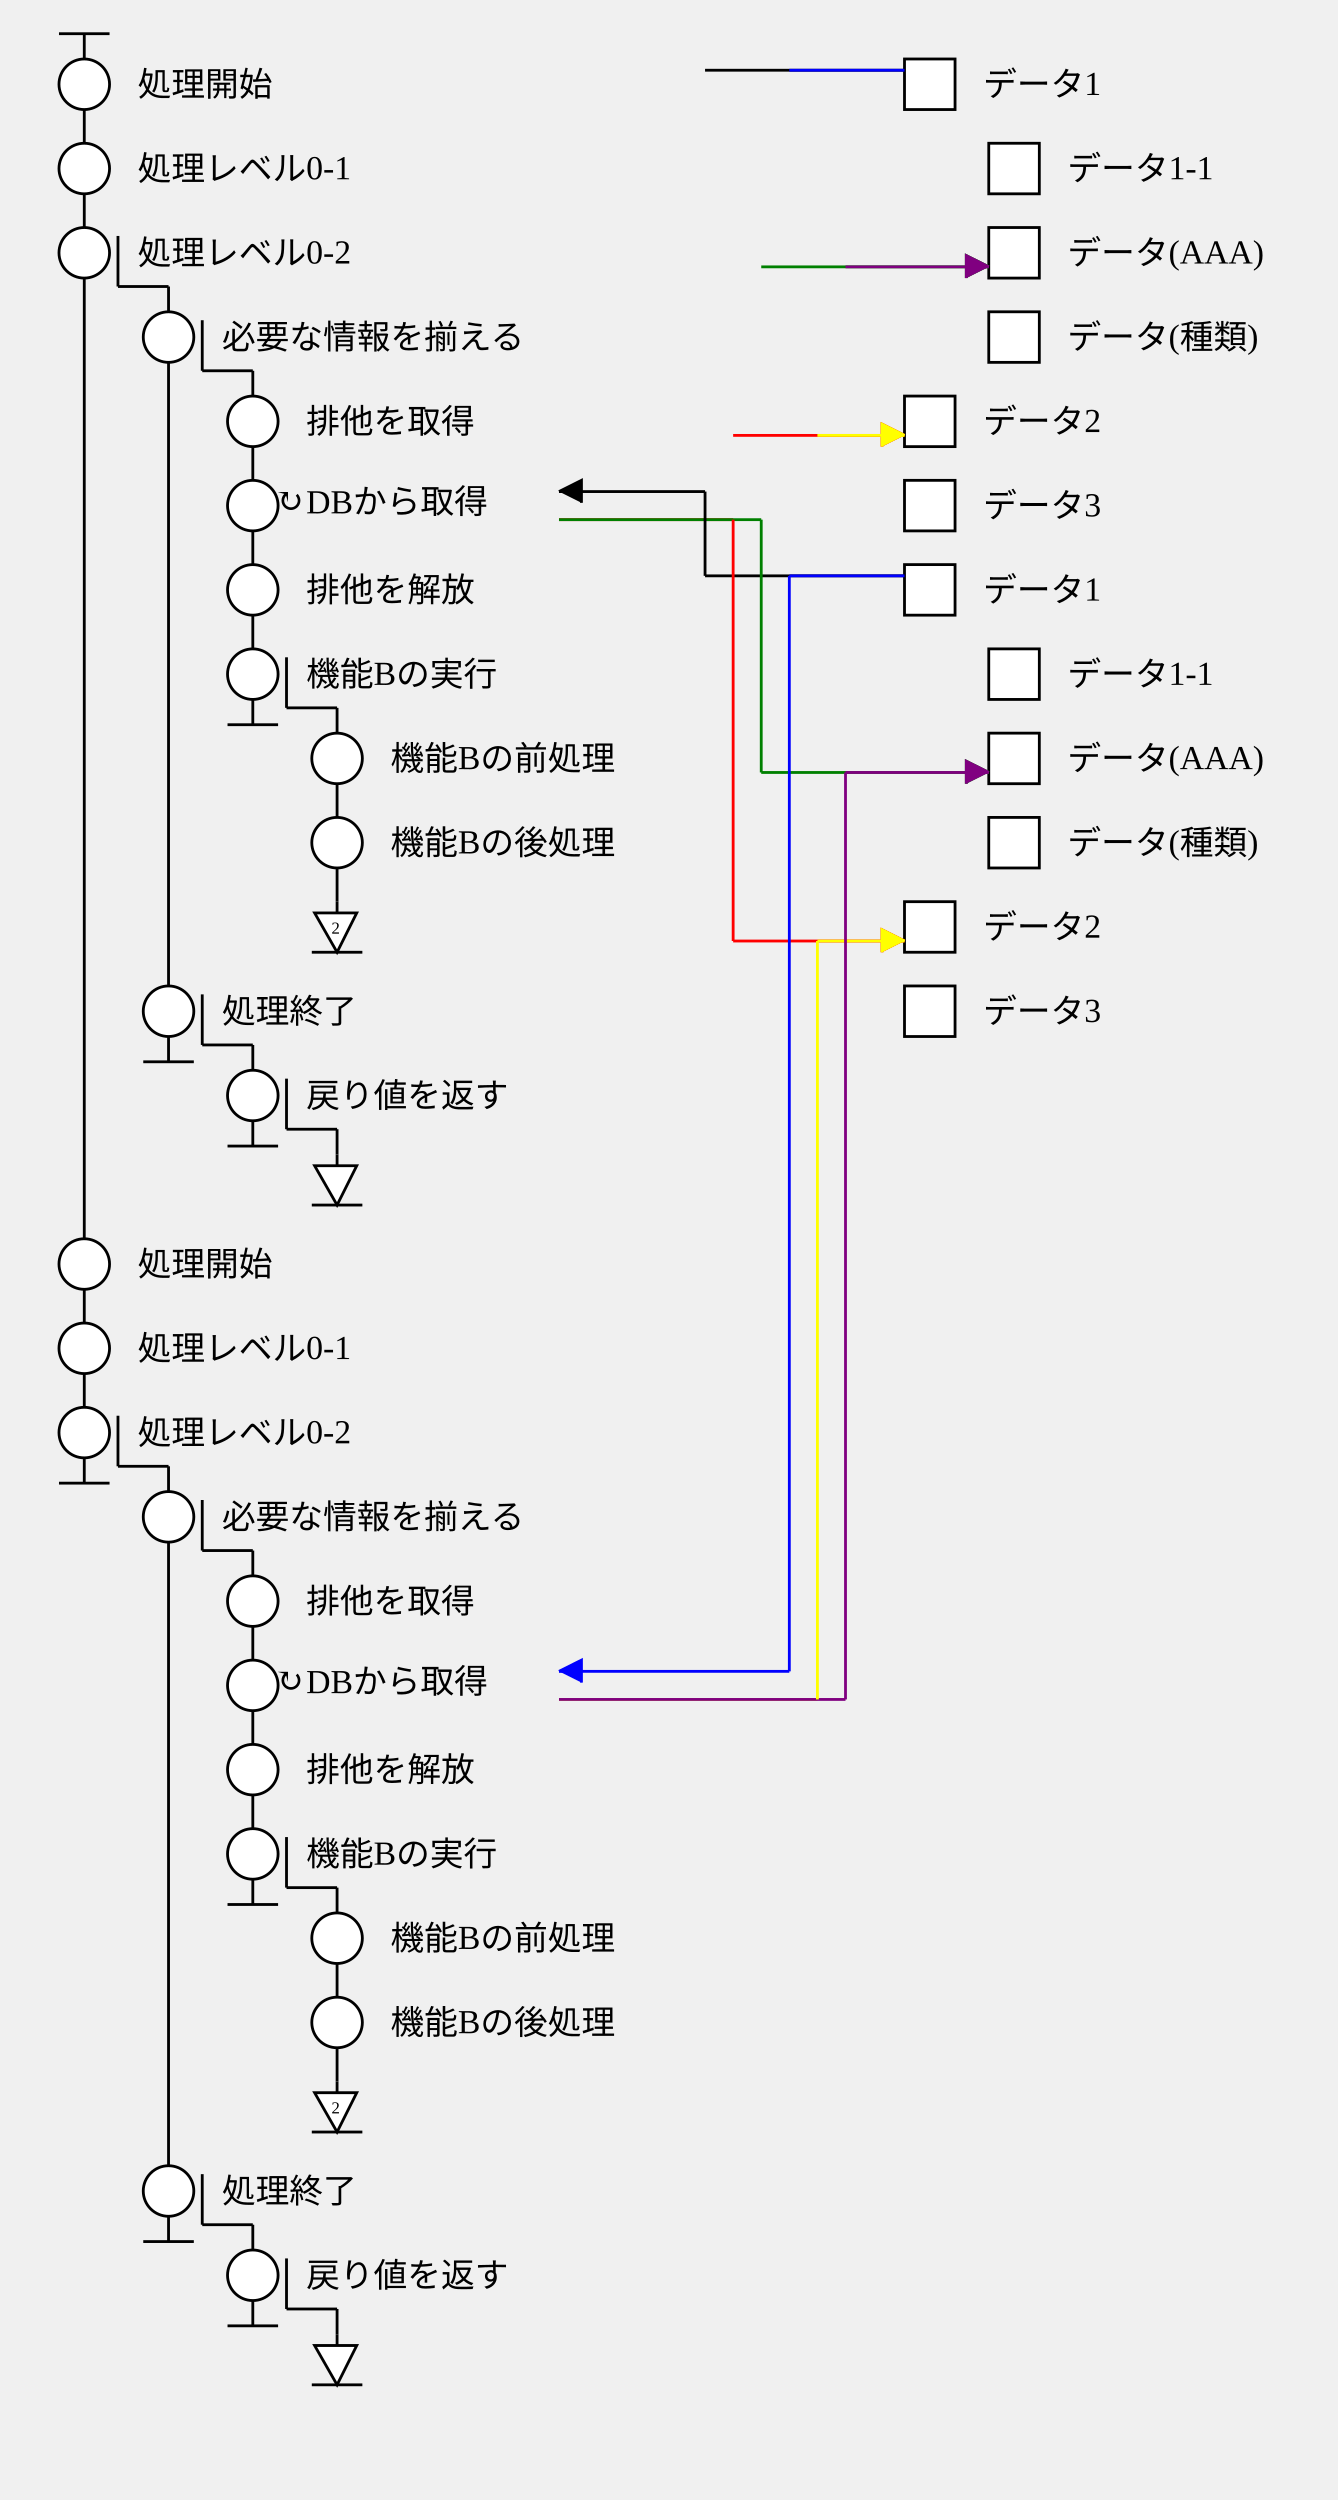
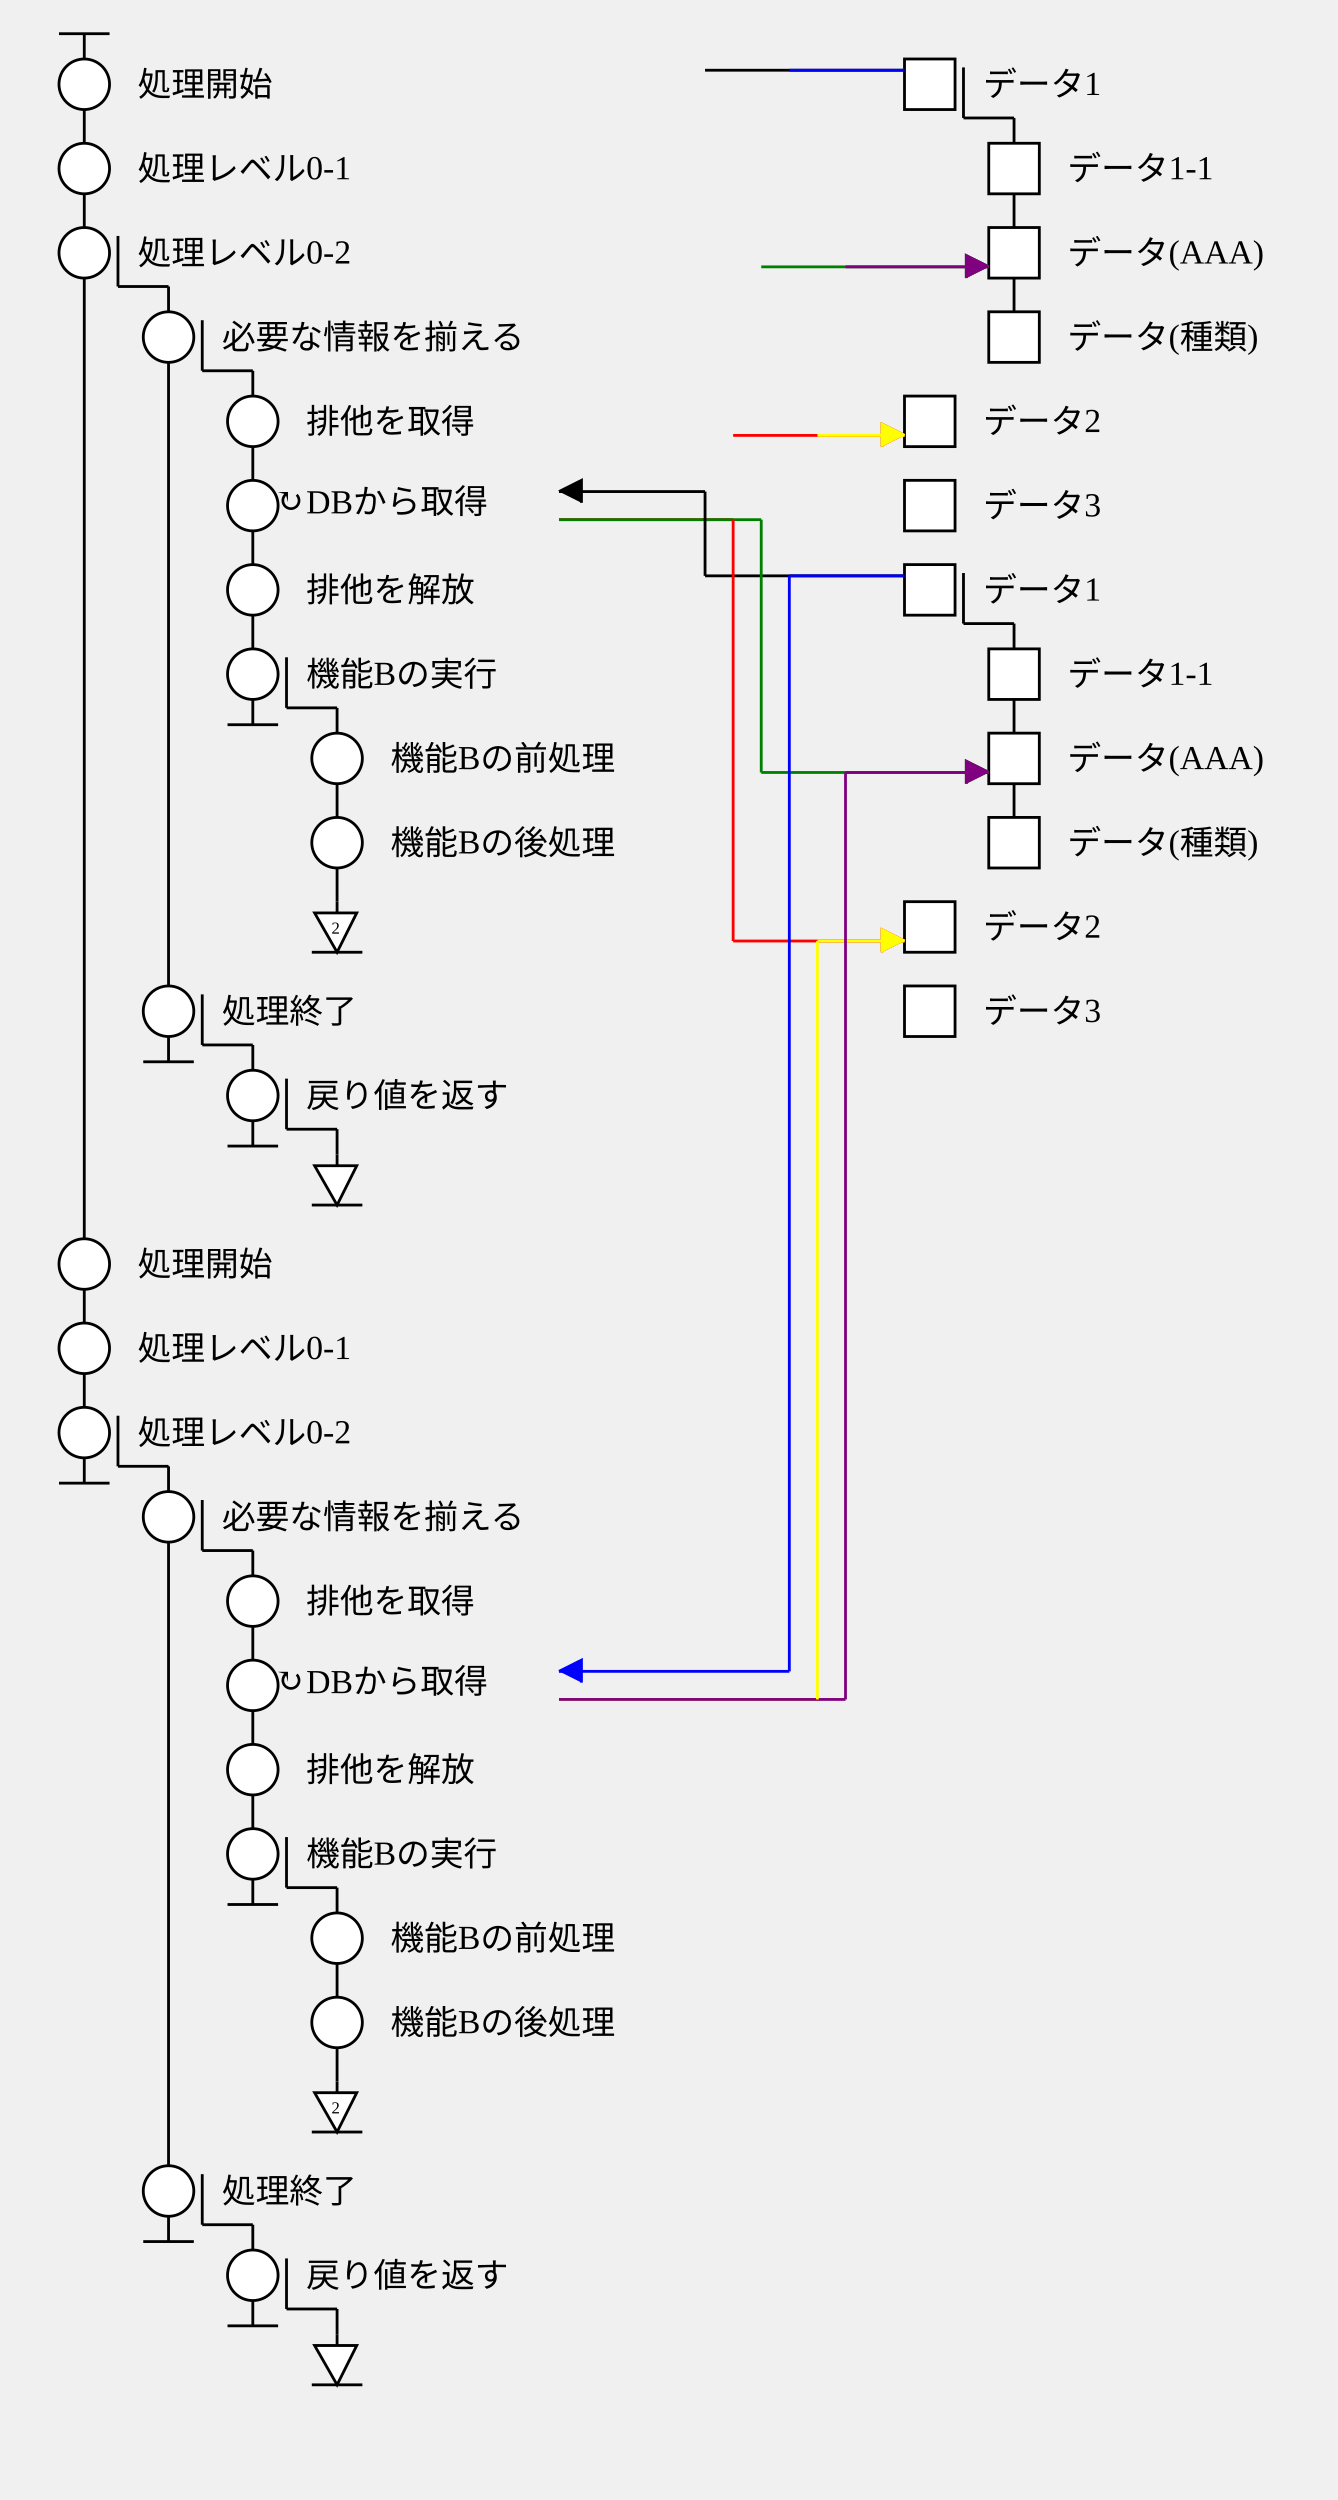
<svg xmlns="http://www.w3.org/2000/svg" width="476" height="890" style="background-color: #808d81">
  <circle cx="30" cy="30" r="9" fill="white" stroke="black" />
  <text x="49" y="30" text-anchor="left" dominant-baseline="middle" font-size="100%" rotate="0">処理開始</text>
  <line x1="30" y1="12" x2="30" y2="21" stroke="black" />
  <line x1="21" y1="12" x2="39" y2="12" stroke="black" />
  <circle cx="30" cy="60" r="9" fill="white" stroke="black" />
  <text x="49" y="60" text-anchor="left" dominant-baseline="middle" font-size="100%" rotate="0">処理レベル0-1</text>
  <line x1="30" y1="39" x2="30" y2="51" stroke="black" />
  <circle cx="30" cy="90" r="9" fill="white" stroke="black" />
  <text x="49" y="90" text-anchor="left" dominant-baseline="middle" font-size="100%" rotate="0">処理レベル0-2</text>
  <line x1="30" y1="69" x2="30" y2="81" stroke="black" />
  <circle cx="60" cy="120" r="9" fill="white" stroke="black" />
  <text x="79" y="120" text-anchor="left" dominant-baseline="middle" font-size="100%" rotate="0">必要な情報を揃える</text>
  <line x1="60" y1="102" x2="60" y2="111" stroke="black" />
  <line x1="42" y1="102" x2="60" y2="102" stroke="black" />
  <line x1="42" y1="84" x2="42" y2="102" stroke="black" />
  <circle cx="90" cy="150" r="9" fill="white" stroke="black" />
  <text x="109" y="150" text-anchor="left" dominant-baseline="middle" font-size="100%" rotate="0">排他を取得</text>
  <line x1="90" y1="132" x2="90" y2="141" stroke="black" />
  <line x1="72" y1="132" x2="90" y2="132" stroke="black" />
  <line x1="72" y1="114" x2="72" y2="132" stroke="black" />
  <circle cx="90" cy="180" r="9" fill="white" stroke="black" />
  <text x="98" y="179" text-anchor="left" dominant-baseline="middle" font-size="100%" rotate="240">↻</text>
  <text x="109" y="180" text-anchor="left" dominant-baseline="middle" font-size="100%" rotate="0">DBから取得</text>
  <line x1="90" y1="159" x2="90" y2="171" stroke="black" />
  <circle cx="90" cy="210" r="9" fill="white" stroke="black" />
  <text x="109" y="210" text-anchor="left" dominant-baseline="middle" font-size="100%" rotate="0">排他を解放</text>
  <line x1="90" y1="189" x2="90" y2="201" stroke="black" />
  <circle cx="90" cy="240" r="9" fill="white" stroke="black" />
  <text x="109" y="240" text-anchor="left" dominant-baseline="middle" font-size="100%" rotate="0">機能Bの実行</text>
  <line x1="90" y1="219" x2="90" y2="231" stroke="black" />
  <line x1="90" y1="249" x2="90" y2="258" stroke="black" />
  <line x1="81" y1="258" x2="99" y2="258" stroke="black" />
  <circle cx="120" cy="270" r="9" fill="white" stroke="black" />
  <text x="139" y="270" text-anchor="left" dominant-baseline="middle" font-size="100%" rotate="0">機能Bの前処理</text>
  <line x1="120" y1="252" x2="120" y2="261" stroke="black" />
  <line x1="102" y1="252" x2="120" y2="252" stroke="black" />
  <line x1="102" y1="234" x2="102" y2="252" stroke="black" />
  <circle cx="120" cy="300" r="9" fill="white" stroke="black" />
  <text x="139" y="300" text-anchor="left" dominant-baseline="middle" font-size="100%" rotate="0">機能Bの後処理</text>
  <line x1="120" y1="279" x2="120" y2="291" stroke="black" />
  <line x1="120" y1="321" x2="120" y2="330" stroke="black" />
  <polygon points="120 339 112 325 127 325" fill="white" stroke="black" />
  <line x1="111" y1="339" x2="129" y2="339" stroke="black" />
  <text x="118" y="331" text-anchor="left" dominant-baseline="middle" font-size="50%" rotate="0">2</text>
  <line x1="120" y1="309" x2="120" y2="321" stroke="black" />
  <circle cx="60" cy="360" r="9" fill="white" stroke="black" />
  <text x="79" y="360" text-anchor="left" dominant-baseline="middle" font-size="100%" rotate="0">処理終了</text>
  <line x1="60" y1="129" x2="60" y2="351" stroke="black" />
  <line x1="60" y1="369" x2="60" y2="378" stroke="black" />
  <line x1="51" y1="378" x2="69" y2="378" stroke="black" />
  <circle cx="90" cy="390" r="9" fill="white" stroke="black" />
  <text x="109" y="390" text-anchor="left" dominant-baseline="middle" font-size="100%" rotate="0">戻り値を返す</text>
  <line x1="90" y1="399" x2="90" y2="408" stroke="black" />
  <line x1="81" y1="408" x2="99" y2="408" stroke="black" />
  <line x1="90" y1="372" x2="90" y2="381" stroke="black" />
  <line x1="72" y1="372" x2="90" y2="372" stroke="black" />
  <line x1="72" y1="354" x2="72" y2="372" stroke="black" />
  <line x1="120" y1="411" x2="120" y2="420" stroke="black" />
  <polygon points="120 429 112 415 127 415" fill="white" stroke="black" />
  <line x1="111" y1="429" x2="129" y2="429" stroke="black" />
  <line x1="120" y1="402" x2="120" y2="411" stroke="black" />
  <line x1="102" y1="402" x2="120" y2="402" stroke="black" />
  <line x1="102" y1="384" x2="102" y2="402" stroke="black" />
  <circle cx="30" cy="450" r="9" fill="white" stroke="black" />
  <text x="49" y="450" text-anchor="left" dominant-baseline="middle" font-size="100%" rotate="0">処理開始</text>
  <line x1="30" y1="99" x2="30" y2="441" stroke="black" />
  <circle cx="30" cy="480" r="9" fill="white" stroke="black" />
  <text x="49" y="480" text-anchor="left" dominant-baseline="middle" font-size="100%" rotate="0">処理レベル0-1</text>
  <line x1="30" y1="459" x2="30" y2="471" stroke="black" />
  <circle cx="30" cy="510" r="9" fill="white" stroke="black" />
  <text x="49" y="510" text-anchor="left" dominant-baseline="middle" font-size="100%" rotate="0">処理レベル0-2</text>
  <line x1="30" y1="489" x2="30" y2="501" stroke="black" />
  <line x1="30" y1="519" x2="30" y2="528" stroke="black" />
  <line x1="21" y1="528" x2="39" y2="528" stroke="black" />
  <circle cx="60" cy="540" r="9" fill="white" stroke="black" />
  <text x="79" y="540" text-anchor="left" dominant-baseline="middle" font-size="100%" rotate="0">必要な情報を揃える</text>
  <line x1="60" y1="522" x2="60" y2="531" stroke="black" />
  <line x1="42" y1="522" x2="60" y2="522" stroke="black" />
  <line x1="42" y1="504" x2="42" y2="522" stroke="black" />
  <circle cx="90" cy="570" r="9" fill="white" stroke="black" />
  <text x="109" y="570" text-anchor="left" dominant-baseline="middle" font-size="100%" rotate="0">排他を取得</text>
  <line x1="90" y1="552" x2="90" y2="561" stroke="black" />
  <line x1="72" y1="552" x2="90" y2="552" stroke="black" />
  <line x1="72" y1="534" x2="72" y2="552" stroke="black" />
  <circle cx="90" cy="600" r="9" fill="white" stroke="black" />
  <text x="98" y="599" text-anchor="left" dominant-baseline="middle" font-size="100%" rotate="240">↻</text>
  <text x="109" y="600" text-anchor="left" dominant-baseline="middle" font-size="100%" rotate="0">DBから取得</text>
  <line x1="90" y1="579" x2="90" y2="591" stroke="black" />
  <circle cx="90" cy="630" r="9" fill="white" stroke="black" />
  <text x="109" y="630" text-anchor="left" dominant-baseline="middle" font-size="100%" rotate="0">排他を解放</text>
  <line x1="90" y1="609" x2="90" y2="621" stroke="black" />
  <circle cx="90" cy="660" r="9" fill="white" stroke="black" />
  <text x="109" y="660" text-anchor="left" dominant-baseline="middle" font-size="100%" rotate="0">機能Bの実行</text>
  <line x1="90" y1="639" x2="90" y2="651" stroke="black" />
  <line x1="90" y1="669" x2="90" y2="678" stroke="black" />
  <line x1="81" y1="678" x2="99" y2="678" stroke="black" />
  <circle cx="120" cy="690" r="9" fill="white" stroke="black" />
  <text x="139" y="690" text-anchor="left" dominant-baseline="middle" font-size="100%" rotate="0">機能Bの前処理</text>
  <line x1="120" y1="672" x2="120" y2="681" stroke="black" />
  <line x1="102" y1="672" x2="120" y2="672" stroke="black" />
  <line x1="102" y1="654" x2="102" y2="672" stroke="black" />
  <circle cx="120" cy="720" r="9" fill="white" stroke="black" />
  <text x="139" y="720" text-anchor="left" dominant-baseline="middle" font-size="100%" rotate="0">機能Bの後処理</text>
  <line x1="120" y1="699" x2="120" y2="711" stroke="black" />
  <line x1="120" y1="741" x2="120" y2="750" stroke="black" />
  <polygon points="120 759 112 745 127 745" fill="white" stroke="black" />
  <line x1="111" y1="759" x2="129" y2="759" stroke="black" />
  <text x="118" y="751" text-anchor="left" dominant-baseline="middle" font-size="50%" rotate="0">2</text>
  <line x1="120" y1="729" x2="120" y2="741" stroke="black" />
  <circle cx="60" cy="780" r="9" fill="white" stroke="black" />
  <text x="79" y="780" text-anchor="left" dominant-baseline="middle" font-size="100%" rotate="0">処理終了</text>
  <line x1="60" y1="549" x2="60" y2="771" stroke="black" />
  <line x1="60" y1="789" x2="60" y2="798" stroke="black" />
  <line x1="51" y1="798" x2="69" y2="798" stroke="black" />
  <circle cx="90" cy="810" r="9" fill="white" stroke="black" />
  <text x="109" y="810" text-anchor="left" dominant-baseline="middle" font-size="100%" rotate="0">戻り値を返す</text>
  <line x1="90" y1="819" x2="90" y2="828" stroke="black" />
  <line x1="81" y1="828" x2="99" y2="828" stroke="black" />
  <line x1="90" y1="792" x2="90" y2="801" stroke="black" />
  <line x1="72" y1="792" x2="90" y2="792" stroke="black" />
  <line x1="72" y1="774" x2="72" y2="792" stroke="black" />
  <line x1="120" y1="831" x2="120" y2="840" stroke="black" />
  <polygon points="120 849 112 835 127 835" fill="white" stroke="black" />
  <line x1="111" y1="849" x2="129" y2="849" stroke="black" />
  <line x1="120" y1="822" x2="120" y2="831" stroke="black" />
  <line x1="102" y1="822" x2="120" y2="822" stroke="black" />
  <line x1="102" y1="804" x2="102" y2="822" stroke="black" />
  <line x1="199" y1="175" x2="251" y2="175" stroke="black" />
  <path d="M 199 175 L 207 171 L 207 179" stroke="black" fill="black" />
  <line x1="199" y1="185" x2="261" y2="185" stroke="red" />
  <line x1="199" y1="185" x2="271" y2="185" stroke="green" />
  <line x1="199" y1="595" x2="281" y2="595" stroke="blue" />
  <path d="M 199 595 L 207 591 L 207 599" stroke="blue" fill="blue" />
  <line x1="199" y1="605" x2="291" y2="605" stroke="yellow" />
  <line x1="199" y1="605" x2="301" y2="605" stroke="purple" />
  <rect x="322" y="21" width="18" height="18" fill="white" stroke="black" />
  <text x="350" y="30" text-anchor="left" dominant-baseline="middle" font-size="100%" rotate="0">データ1</text>
  <rect x="352" y="51" width="18" height="18" fill="white" stroke="black" />
  <text x="380" y="60" text-anchor="left" dominant-baseline="middle" font-size="100%" rotate="0">データ1-1</text>
+   <line x1="361" y1="42" x2="361" y2="51" stroke="black" />
+   <line x1="343" y1="42" x2="361" y2="42" stroke="black" />
+   <line x1="343" y1="24" x2="343" y2="42" stroke="black" />
  <rect x="352" y="81" width="18" height="18" fill="white" stroke="black" />
  <text x="380" y="90" text-anchor="left" dominant-baseline="middle" font-size="100%" rotate="0">データ(AAA)</text>
+   <line x1="361" y1="69" x2="361" y2="81" stroke="black" />
  <rect x="352" y="111" width="18" height="18" fill="white" stroke="black" />
  <text x="380" y="120" text-anchor="left" dominant-baseline="middle" font-size="100%" rotate="0">データ(種類)</text>
+   <line x1="361" y1="99" x2="361" y2="111" stroke="black" />
  <rect x="322" y="141" width="18" height="18" fill="white" stroke="black" />
  <text x="350" y="150" text-anchor="left" dominant-baseline="middle" font-size="100%" rotate="0">データ2</text>
  <rect x="322" y="171" width="18" height="18" fill="white" stroke="black" />
  <text x="350" y="180" text-anchor="left" dominant-baseline="middle" font-size="100%" rotate="0">データ3</text>
  <rect x="322" y="201" width="18" height="18" fill="white" stroke="black" />
  <text x="350" y="210" text-anchor="left" dominant-baseline="middle" font-size="100%" rotate="0">データ1</text>
  <rect x="352" y="231" width="18" height="18" fill="white" stroke="black" />
  <text x="380" y="240" text-anchor="left" dominant-baseline="middle" font-size="100%" rotate="0">データ1-1</text>
+   <line x1="361" y1="222" x2="361" y2="231" stroke="black" />
+   <line x1="343" y1="222" x2="361" y2="222" stroke="black" />
+   <line x1="343" y1="204" x2="343" y2="222" stroke="black" />
  <rect x="352" y="261" width="18" height="18" fill="white" stroke="black" />
  <text x="380" y="270" text-anchor="left" dominant-baseline="middle" font-size="100%" rotate="0">データ(AAA)</text>
+   <line x1="361" y1="249" x2="361" y2="261" stroke="black" />
  <rect x="352" y="291" width="18" height="18" fill="white" stroke="black" />
  <text x="380" y="300" text-anchor="left" dominant-baseline="middle" font-size="100%" rotate="0">データ(種類)</text>
+   <line x1="361" y1="279" x2="361" y2="291" stroke="black" />
  <rect x="322" y="321" width="18" height="18" fill="white" stroke="black" />
  <text x="350" y="330" text-anchor="left" dominant-baseline="middle" font-size="100%" rotate="0">データ2</text>
  <rect x="322" y="351" width="18" height="18" fill="white" stroke="black" />
  <text x="350" y="360" text-anchor="left" dominant-baseline="middle" font-size="100%" rotate="0">データ3</text>
  <line x1="251" y1="25" x2="322" y2="25" stroke="black" />
  <line x1="281" y1="25" x2="322" y2="25" stroke="blue" />
  <line x1="271" y1="95" x2="352" y2="95" stroke="green" />
  <path d="M 352 95 L 344 91 L 344 99" stroke="green" fill="green" />
  <line x1="301" y1="95" x2="352" y2="95" stroke="purple" />
  <path d="M 352 95 L 344 91 L 344 99" stroke="purple" fill="purple" />
  <line x1="261" y1="155" x2="322" y2="155" stroke="red" />
  <path d="M 322 155 L 314 151 L 314 159" stroke="red" fill="red" />
  <line x1="291" y1="155" x2="322" y2="155" stroke="yellow" />
  <path d="M 322 155 L 314 151 L 314 159" stroke="yellow" fill="yellow" />
  <line x1="251" y1="205" x2="322" y2="205" stroke="black" />
  <line x1="281" y1="205" x2="322" y2="205" stroke="blue" />
  <line x1="271" y1="275" x2="352" y2="275" stroke="green" />
  <path d="M 352 275 L 344 271 L 344 279" stroke="green" fill="green" />
  <line x1="301" y1="275" x2="352" y2="275" stroke="purple" />
  <path d="M 352 275 L 344 271 L 344 279" stroke="purple" fill="purple" />
  <line x1="261" y1="335" x2="322" y2="335" stroke="red" />
  <path d="M 322 335 L 314 331 L 314 339" stroke="red" fill="red" />
  <line x1="291" y1="335" x2="322" y2="335" stroke="yellow" />
  <path d="M 322 335 L 314 331 L 314 339" stroke="yellow" fill="yellow" />
  <line x1="251" y1="175" x2="251" y2="205" stroke="black" />
  <line x1="261" y1="185" x2="261" y2="335" stroke="red" />
  <line x1="271" y1="185" x2="271" y2="275" stroke="green" />
  <line x1="281" y1="205" x2="281" y2="595" stroke="blue" />
  <line x1="291" y1="335" x2="291" y2="605" stroke="yellow" />
  <line x1="301" y1="275" x2="301" y2="605" stroke="purple" />
</svg>
